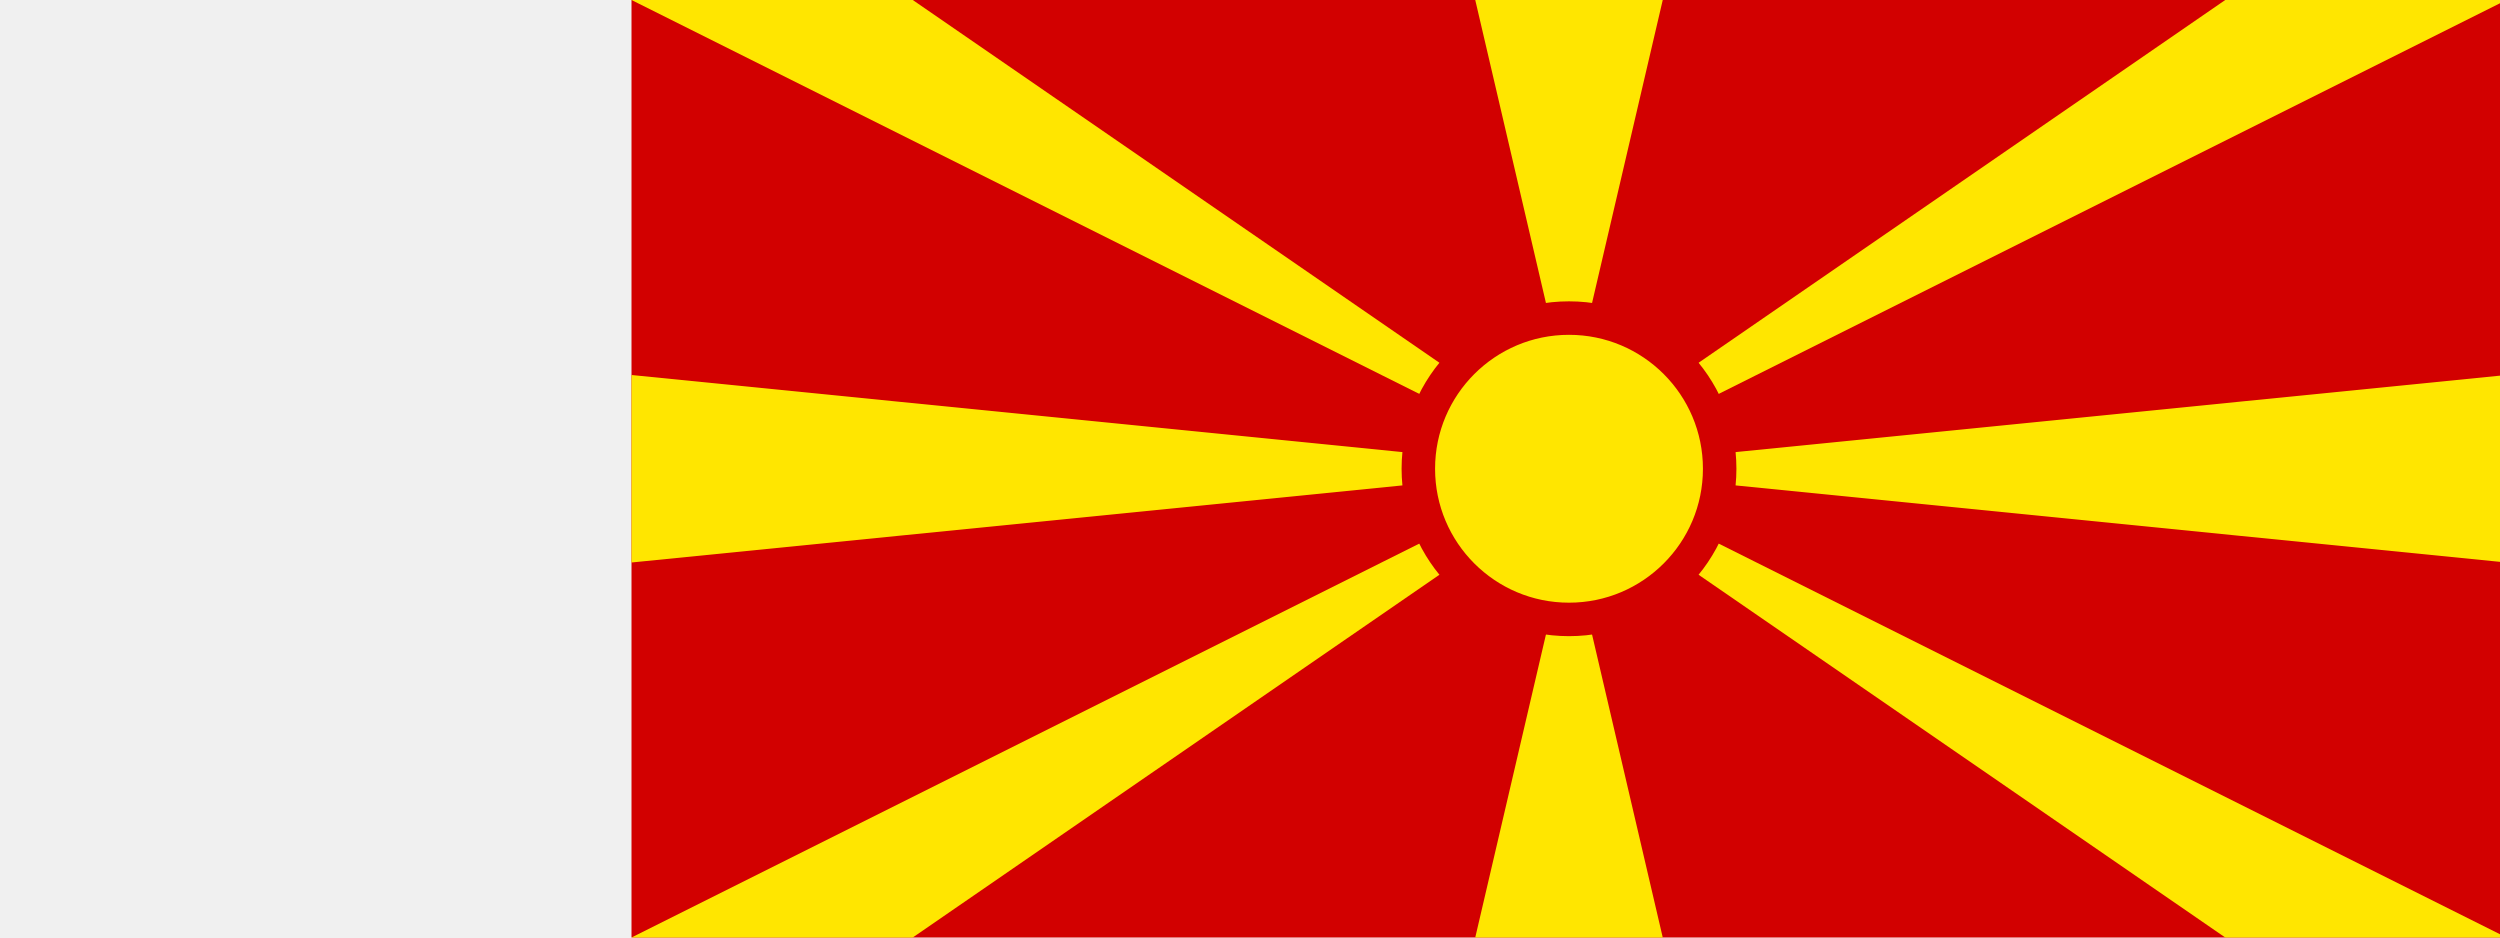
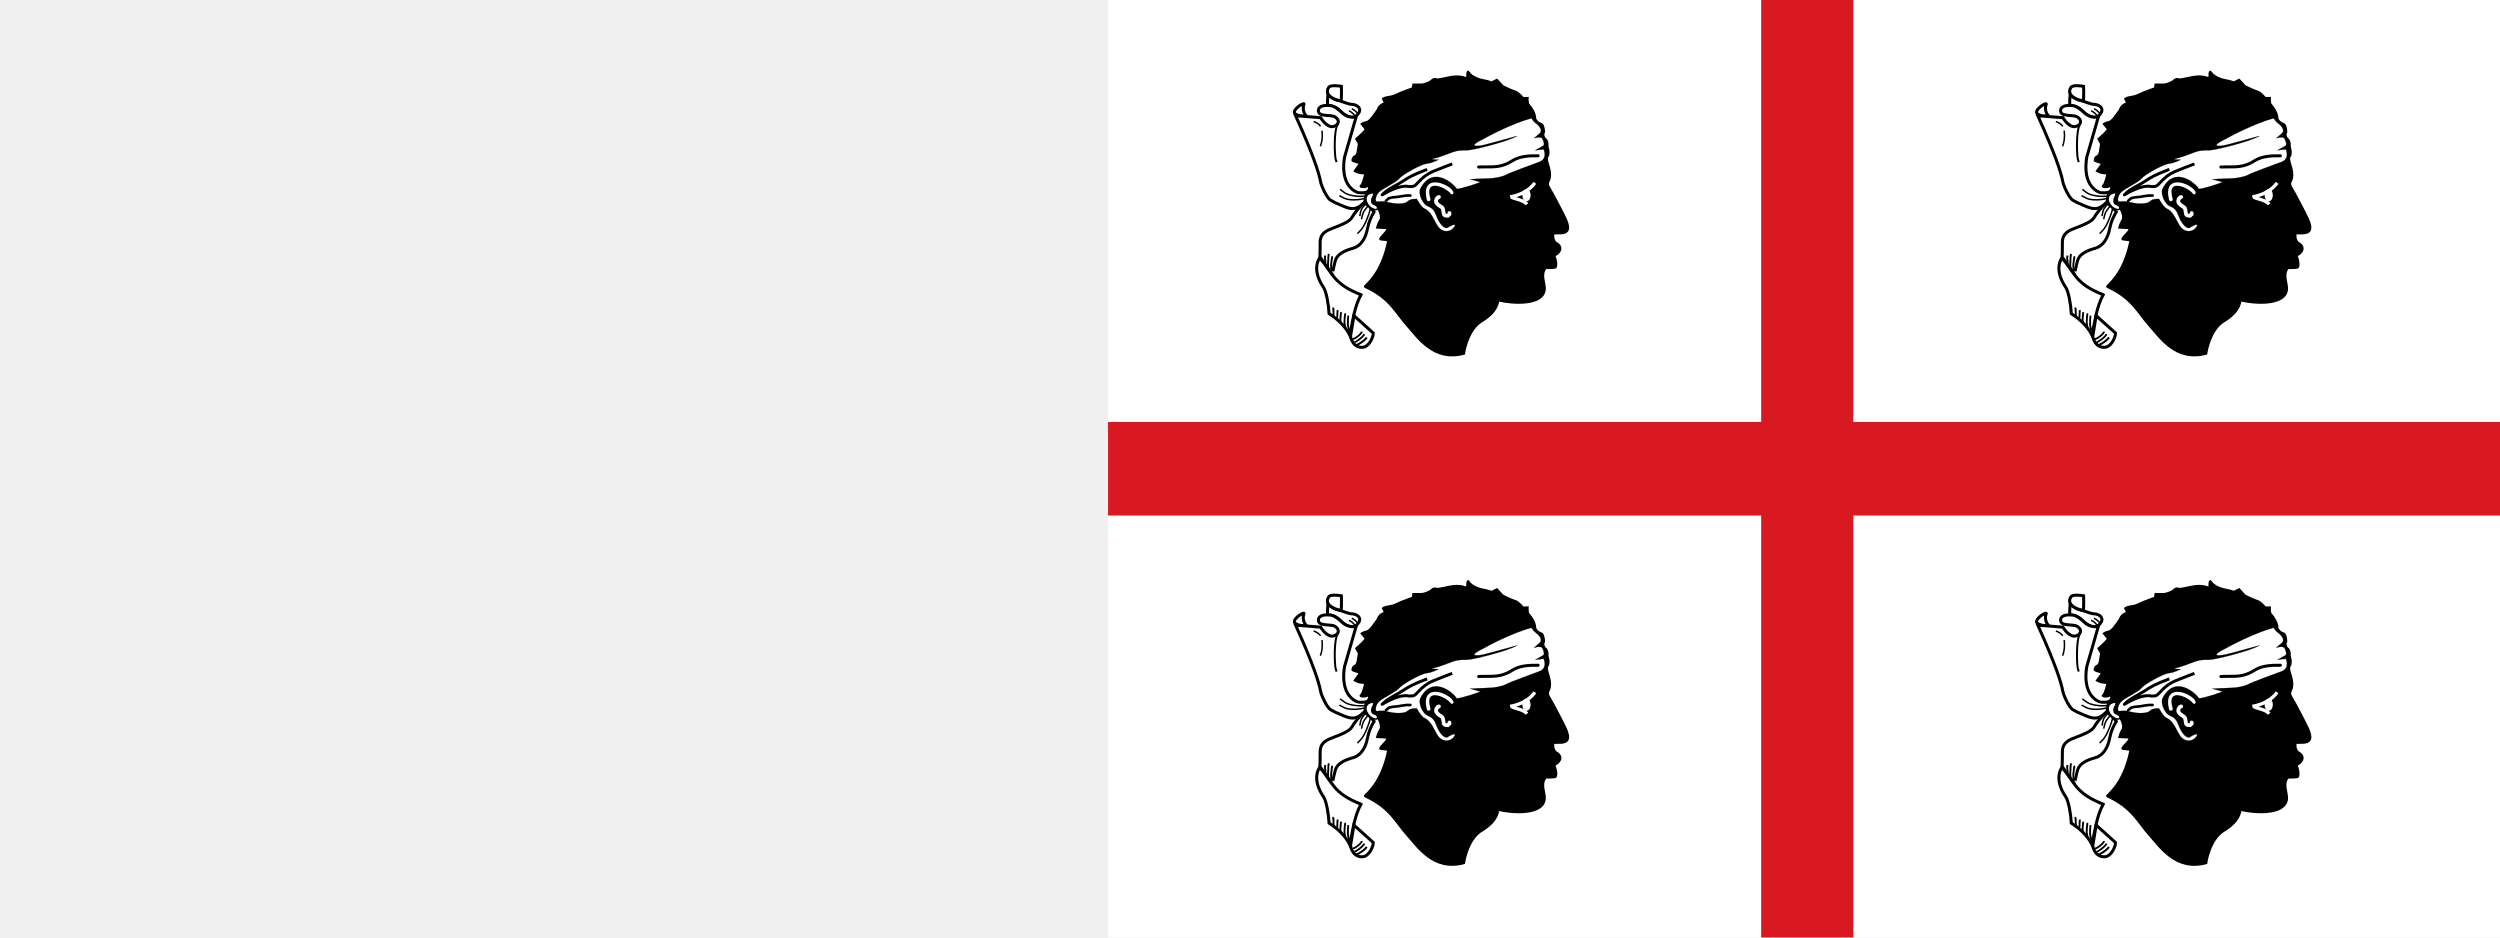
<svg xmlns="http://www.w3.org/2000/svg" xmlns:xlink="http://www.w3.org/1999/xlink" height="60" width="160" version="1.0" viewBox="-2100 -1470 933.333 350" id="svg2">
  <defs id="defs4">
    <path id="D" d="m -31.5,0 33,0 a 30,30 0 0 0 30,-30 l 0,-10 a 30,30 0 0 0 -30,-30 l -33,0 z m 13,-13 19,0 a 19,19 0 0 0 19,-19 l 0,-6 a 19,19 0 0 0 -19,-19 l -19,0 z" style="fill-rule:evenodd" />
    <path id="E" transform="translate(-31.5,0)" d="m 0,0 63,0 0,-13 -51,0 0,-18 40,0 0,-12 -40,0 0,-14 48,0 0,-13 -60,0 z" />
    <path id="e" d="m -26.25,0 52.5,0 0,-12 -40.5,0 0,-16 33,0 0,-12 -33,0 0,-11 39.25,0 0,-12 -51.25,0 z" />
    <g id="G">
      <clipPath id="gcut">
        <path d="m -31.5,0 0,-70 63,0 0,70 z M 0,-47 l 0,12 31.5,0 0,-12 z" id="path11" />
      </clipPath>
      <use xlink:href="#O" clip-path="url(#gcut)" id="use13" x="0" y="0" width="100%" height="100%" />
      <rect y="-35" x="5" height="10" width="26.5" id="rect15" />
      <rect y="-35" x="21.5" height="35" width="10" id="rect17" />
    </g>
    <path id="M" d="m -31.5,0 12,0 0,-48 14,48 11,0 14,-48 0,48 12,0 0,-70 -17.5,0 -14,48 -14,-48 -17.5,0 z" />
    <path id="O" d="M 0,0 A 31.5,35 0 0 0 0,-70 31.5,35 0 0 0 0,0 m 0,-13 a 18.5,22 0 0 0 0,-44 18.5,22 0 0 0 0,44" style="fill-rule:evenodd" />
    <path id="P" d="m -31.5,0 13,0 0,-26 28,0 a 22,22 0 0 0 0,-44 l -40,0 z m 13,-39 27,0 a 9,9 0 0 0 0,-18 l -27,0 z" style="fill-rule:evenodd" />
    <g id="R">
      <use xlink:href="#P" id="use23" x="0" y="0" width="100%" height="100%" />
      <path d="m 28,0 c 0,-10 0,-32 -15,-32 l -19,0 c 22,0 22,22 22,32" id="path25" />
    </g>
    <path id="S" d="m -15.75,-22 c 0,7 6.75,10.5 16.75,10.5 10,0 14.74,-3.25 14.75,-7.75 C 15.75,-33.5 -31,-24.5 -30.75,-49.5 -30.5,-71 -6,-70 3,-70 c 9,0 26,4 25.75,21.25 l -15.25,0 c 0,-7.5 -7,-10.25 -15,-10.25 -7.75,0 -13.25,1.25 -13.25,8.5 -0.25,11.75 46.25,4 46.25,28.75 C 31.5,-3.5 13.5,0 0,0 -11.5,0 -31.55,-4.5 -31.5,-22 Z" />
    <g id="star" style="fill:#ffffff">
      <g id="c">
        <path id="t" transform="matrix(0.9510565,0.309017,-0.309017,0.9510565,-0.309017,-0.04894348)" d="M 0,-1 0,0 0.5,0" />
        <use xlink:href="#t" transform="scale(-1,1)" id="use31" x="0" y="0" width="100%" height="100%" />
      </g>
      <use xlink:href="#c" transform="matrix(0.309017,0.9510565,-0.9510565,0.309017,0,0)" id="use33" x="0" y="0" width="100%" height="100%" />
      <use xlink:href="#c" transform="matrix(0.309017,-0.9510565,0.9510565,0.309017,0,0)" id="use35" x="0" y="0" width="100%" height="100%" />
      <use xlink:href="#c" transform="matrix(-0.809017,0.5877853,-0.5877853,-0.809017,0,0)" id="use37" x="0" y="0" width="100%" height="100%" />
      <use xlink:href="#c" transform="matrix(-0.809017,-0.5877853,0.5877853,-0.809017,0,0)" id="use39" x="0" y="0" width="100%" height="100%" />
    </g>
    <use id="star1" xlink:href="#star" transform="scale(31.5,31.5)" x="0" y="0" width="100%" height="100%" />
    <use id="star2" xlink:href="#star" transform="scale(26.25,26.25)" x="0" y="0" width="100%" height="100%" />
    <use id="star3" xlink:href="#star" transform="scale(21,21)" x="0" y="0" width="100%" height="100%" />
    <use id="star4" xlink:href="#star" transform="scale(15,15)" x="0" y="0" width="100%" height="100%" />
    <use id="star5" xlink:href="#star" transform="scale(10.5,10.5)" x="0" y="0" width="100%" height="100%" />
  </defs>
  <clipPath id="band">
    <circle r="735" id="circle53" cx="0" cy="0" />
  </clipPath>
-   <rect style="fill:#d20000" y="-1470" x="-1864.24" width="700" height="350" id="rect4256" />
-   <g style="fill:#ffe600" id="g4258" transform="matrix(12.5,0,0,12.5,-1864.24,-1470)">
-     <path d="M 0,0 8.4,0 28,13.5 47.6,0 56,0 0,28 8.4,28 28,14.5 47.6,28 56,28 Z m 56,11.2 0,5.6 -56,-5.6 0,0 0,5.6 z M 25.2,0 28,12 30.8,0 Z m 0,28 2.8,-12 2.8,12 z" id="path4260" />
-     <circle style="stroke:#d20000" cx="28" cy="14" r="4.5" id="circle4262" />
+   <rect style="display:inline;overflow:visible;visibility:visible;fill:#ffffff;fill-opacity:1;fill-rule:evenodd;stroke:none;stroke-width:0.583px;marker:none;enable-background:accumulate" id="rect3367" y="-1470" x="-1686.332" height="350" width="522.083" />
+   <path style="display:inline;overflow:visible;visibility:visible;fill:#d81921;fill-opacity:1;fill-rule:evenodd;stroke:none;stroke-width:0.583px;marker:none;enable-background:accumulate" id="rect3322" d="m -1442.488,-1470 v 157.531 h -243.844 v 34.938 h 243.844 v 157.531 h 34.395 v -157.531 h 243.844 v -34.938 h -243.844 v -157.531 z" />
+   <g id="g3219" transform="matrix(0.4485252,0,0,0.4481434,-1429.219,-1475.249)">
+     <path d="m -358.642,251.264 c 20.142,9.347 25.065,21.656 33.96,31.473 8.895,9.817 22.157,30.937 47.952,23.797 0.809,-5.289 4.141,-19.877 13.867,-26.474 6.01,-3.673 13.342,-8.925 14.676,-17.85 10.674,2.677 37.403,4.819 38.693,-9.371 0.445,-4.909 -3.746,-12.429 0.736,-17.607 1.012,0.032 6.685,0.146 8.172,-0.55 1.556,-1.845 0.02,-8.555 -1.108,-10.046 l 0.012,-0.062 c 2.663,-0.244 9.533,-6.543 1.083,-11.005 -2.228,-2.628 -1.838,-4.776 -1.831,-7.198 1.396,0.019 4.827,-0.021 5.329,-0.054 8.907,-0.033 7.763,-5.799 5.197,-11.936 -1.779,-4.016 -11.809,-23.205 -13.588,-25.882 -1.779,-2.677 -1.779,-4.016 -0.445,-6.694 1.334,-2.678 0.89,-7.14 0,-10.264 -0.889,-3.124 -2.668,-8.032 -1.334,-9.371 1.334,-1.339 0.889,-5.801 0.445,-6.694 -0.445,-0.893 -0.445,-3.124 -0.445,-4.016 0,-0.893 -0.445,-3.124 -1.779,-4.016 -1.334,-0.893 -2.224,-4.016 -1.334,-4.909 0.889,-0.893 -0.445,-7.14 -1.779,-7.586 -1.334,-0.446 -4.003,-1.339 -5.337,-4.462 0.158,-4.407 -3.292,-9.408 -5.337,-11.602 -1.334,-1.339 -0.89,-5.801 -0.89,-5.801 l -3.913,0.09 c -0.426,-0.143 -3.647,-4.552 -6.761,-5.445 -3.113,-0.892 -10.229,-4.462 -10.229,-4.462 l -4.892,-5.355 -4.447,2.231 c 0,0 -3.558,-1.339 -6.671,-1.785 -3.113,-0.446 -9.784,-2.677 -12.008,-6.247 -2.224,-3.57 -1.779,4.249 -1.85,4.676 -0.284,0.071 -3.932,-1.999 -10.158,-1.553 -6.226,0.446 -13.342,3.124 -15.566,2.231 -2.224,-0.892 -4.447,1.785 -4.447,1.785 0,0 -4.447,2.677 -8.005,2.677 -3.558,0 -6.671,0 -6.671,0 l -0.445,3.124 c 0,0 -6.671,2.303 -9.784,3.641 -3.113,1.339 -5.782,3.052 -9.784,3.499 -4.003,0.446 -5.337,1.785 -5.337,1.785 l 1.779,3.57 c 0,0 -4.803,0.982 -6.226,5.801 -2.668,3.57 -6.226,9.371 -8.895,9.817 -2.668,0.446 -4.447,1.785 -4.447,1.785 l 3.558,4.462 c 0,0 -0.889,1.339 -2.668,3.124 -1.779,1.785 -5.337,4.909 -5.337,4.909 l 2.224,4.016 c 0,0 0,0.893 -0.445,3.124 -0.445,2.231 -0.445,6.247 -2.668,7.14 -2.224,0.893 -2.224,3.57 -2.224,3.57 0,0 -0.445,0.446 2.224,1.339 2.668,0.893 4.447,0.893 3.113,2.677 -1.334,1.785 -3.558,4.909 -3.558,4.909 0,0 2.224,1.339 4.447,1.785 2.224,0.446 4.447,0.446 4.447,0.446 0,0 -1.779,8.479 -3.558,9.817 -1.779,1.339 2.669,2.231 5.337,0.893 2.668,-1.339 1.001,4.016 -0.778,4.462 -1.779,0.446 0.646,1.071 2.736,1.093 1.779,-0.446 4.069,-0.134 3.046,2.499 -1.334,3.57 -2.78,5.333 0.778,7.118 3.558,1.785 6.783,9.817 5.004,12.495 -1.779,2.677 -2.78,6.694 -2.78,6.694 l 8.45,0.446 c 0,0 0.578,1.339 -1.645,3.57 -2.224,2.231 -4.447,4.775 -4.136,5.399 -0.067,0.966 6.693,0.574 6.626,1.54 -5.751,28.525 -19.411,36.525 -19.43,38.028 l 1.082,0.76 v 0 0 0 0 0 0 0 0 0 0 0 0 0 0 0 0 0 0 z" id="path3314-2" style="fill:#000000;fill-rule:evenodd;stroke:#000000;stroke-width:1.26" />
+     <path d="m -216.936,114.627 c 2.964,2.23 5.557,5.948 2.964,8.178 -3.334,2.974 -4.816,4.089 -4.816,4.089 0,0 5.928,-1.859 7.039,0.372 1.111,2.23 2.409,5.623 0,6.32 -1.852,1.115 -5.928,3.346 -5.928,3.346 0,0 9.262,-1.115 7.039,-0.744 1.111,2.974 2.223,8.178 -3.705,10.409 -5.928,2.23 -24.453,8.922 -27.787,10.781 -3.334,1.859 -10.744,2.974 -14.449,2.974 -3.705,0 -17.415,0.743 -15.19,0.743 l 8.151,2.23 c 1.39,0.14 -16.858,6.225 -19.545,5.669 -1.435,-3.346 -20.098,-20.91 -30.472,0.651 -1.111,4.833 2.593,12.268 6.298,13.754 3.705,1.487 5.557,3.346 7.039,7.435 1.482,4.089 5.276,11.384 9.353,10.781 5.606,-3.671 8.06,-3.346 5.466,-0.372 -2.872,4.09 -9.586,4.276 -12.967,-0.744 -2.825,-3.485 -5.37,-12.499 -11.115,-14.87 -2.964,-1.115 -6.669,-8.178 -6.669,-8.178 0,0 -5.187,-0.372 -7.41,1.859 -2.223,2.23 -7.78,2.23 -11.115,1.859 -3.334,-0.372 -8.939,-1.626 -7.086,-1.626 1.852,0 -5.142,-0.232 -7.365,0.14 -2.223,0.372 -1.48,-5.577 2.224,-8.551 3.705,-2.974 14.079,-7.807 16.302,-10.78 2.223,-2.974 18.154,-11.896 22.6,-12.268 4.446,-0.372 10.003,-3.346 10.003,-3.346 0,0 -8.337,-0.139 -4.262,-0.882 4.075,-0.743 12.042,-3.95 16.118,-5.437 4.075,-1.487 7.41,-1.487 11.856,-1.487 4.446,0 33.961,-7.253 41.325,-11.762 5.557,-1.859 -26.367,7.441 -30.072,7.813 -6.298,0.929 -8.29,-0.325 2.084,-5.344 4.446,-2.602 24.246,-13.02 40.093,-17.373 1.622,1.628 1.032,2.132 3.996,4.362 z" id="path3316-3" style="fill:#ffffff;fill-rule:evenodd;stroke:#000000;stroke-width:0.158px" />
+     <path d="m -297.838,175.826 c -0.144,0.017 -0.742,0.123 -1.125,0.525 -0.425,0.55 -0.785,1.044 -1,1.575 -0.158,0.709 -0.365,1.295 -0.25,1.969 0.24,0.661 0.561,1.131 1,1.575 0.495,0.613 0.855,0.924 1.375,1.313 0.58,0.275 1.135,0.812 1.625,1.05 0.235,0.319 0.838,0.554 1.125,0.919 0.333,0.448 0.59,0.671 0.625,1.313 0.216,0.638 0.289,1.423 0.375,2.101 0.123,0.745 0.297,1.445 0.375,2.101 0.312,0.562 0.653,0.85 1.375,1.05 0.597,0.106 1.215,0.131 1.875,0.131 0.374,-0.359 1.01,-0.764 1.375,-1.182 0,-0.35 0,-0.7 0,-1.05" id="path3318-3" style="fill:none;stroke:#ffffff;stroke-width:3.189px;stroke-linecap:round" />
+     <path d="m -287.419,172.896 c -3.198,-5.161 -23.218,-14.647 -18.352,3.766 1.112,1.953 -0.973,2.79 -1.529,1.395 -5.144,-21.762 16.962,-12.694 20.437,-6.975 1.39,2.372 -0.556,1.953 -0.556,1.813 z" id="path3320-4" style="fill:#ffffff;fill-rule:evenodd;stroke:#ffffff;stroke-width:1.26px" />
+     <path d="m -215.263,141.51 c -7.508,-0.14 -15.432,0.279 -21.549,4.185 -6.117,3.906 -11.539,5.022 -18.074,5.022 -6.534,0 -9.871,0.14 -9.871,0.14 v 0" id="path3405-1" style="fill:none;stroke:#000000;stroke-width:2.521px;stroke-linecap:round" />
+     <path d="m -307.656,152.818 c -12.546,4.873 -14.77,6.306 -20.067,9.746 -5.297,3.44 -7.256,4.013 -11.717,6.879 -3.318,2.006 -5.297,4.299 -5.297,4.299 -2.857,2.293 12.395,-8.886 22.304,-6.592 3.624,0 4.182,0 7.528,-3.726 3.346,-3.726 7.249,-6.879 12.825,-9.172 5.576,-2.293 15.334,-6.019 15.334,-6.019" id="path3324-1" style="fill:none;stroke:#000000;stroke-width:2.49px" />
+     <path d="m -321.597,174.602 c -0.76,0 -3.925,-0.12 -5.142,0.287 -1.062,0.144 -2.761,0.282 -3.714,0.573 -1.615,0.193 -3.105,0.53 -4.856,0.573 -1.884,0.017 -2.554,0.594 -4.285,0.86 -0.541,0.679 -1.563,1.494 -2.285,2.006" id="path3326-3" style="fill:none;stroke:#000000;stroke-width:2.206px;stroke-linecap:round" />
+     <path d="m -217.944,164.038 c -4.607,6.375 -11.666,9.87 -19.383,11.528 0.195,1.873 9.365,1.993 12.783,6.338" id="path3409-8" style="fill:none;stroke:#ffffff;stroke-width:2.836px" />
+     <path d="m -390.265,90.619 c -0.147,1.628 -0.657,8.735 0.049,8.815 3.999,0.573 6.758,1.245 10.186,4.685 3.428,3.44 11.273,9.296 15.721,1.257 2.285,-4.586 -3.281,-6.731 -6.137,-6.731 -2.807,-0.099 -7.219,-2.274 -11.789,-3.421 -4.571,-1.146 -6.426,-4.093 -6.997,-3.519 z" id="path3330-7" style="fill:#ffffff;stroke:#000000;stroke-width:2.521px;stroke-linecap:butt;stroke-linejoin:miter" />
+     <path d="m -408.278,108.177 c -0.626,-0.346 -3.59,-4.319 -2.056,-9.163 2.223,-3.346 -10.066,3.602 -7.472,7.32 3.282,2.565 9.784,2.534 9.528,1.843 z" id="path3332-4" style="fill:#ffffff;stroke:#000000;stroke-width:2.521px;stroke-linecap:butt;stroke-linejoin:miter" />
+     <path d="m -379.012,92.659 c 0.053,-0.758 0.144,-7.541 0.029,-9.038 -2.296,-0.346 -9.095,-1.335 -10.577,0.895 -5.271,7.99 10.079,11.971 10.45,10.856 l 0.098,-2.713 v 0 z" id="path3334-2" style="fill:#ffffff;stroke:#000000;stroke-width:2.521px;stroke-linecap:butt;stroke-linejoin:miter" />
+     <path d="m -366.616,108.679 -9.633,33.457 c 0,0 -5.438,23.749 11.115,30.111 5.187,0.372 7.039,-0.372 7.039,-0.372 l -1.482,8.178 c -7.348,7.603 -12.086,5.807 -18.384,3.204 -6.298,-2.602 -6.554,-2.806 -9.888,-4.665 -3.334,-1.859 -7.932,-12.336 -8.443,-15.315 -1.43,-7.702 -6.256,-22.832 -20.748,-54.971 2.615,-0.23 19.662,1.498 20.81,1.498 0.574,0.921 3.255,5.316 7.384,7.053 4.535,1.859 11.066,-3.499 4.446,-7.807 -3.235,-2.069 -13.971,0.369 -13.771,-5.257 0.273,-4.888 7.473,-4.408 10.436,-4.037 2.964,0.372 7.039,3.717 8.892,5.576 4.149,4.163 10.003,4.833 12.226,3.346 z" id="path3414-7" style="fill:#ffffff;stroke:#000000;stroke-width:2.521px;stroke-linecap:butt;stroke-linejoin:miter" />
+     <path d="m -351.796,188.232 c -2.223,3.717 -4.446,8.178 -5.557,14.126 -1.111,5.948 -4.321,14.267 -12.597,16.357 -6.669,1.859 -12.597,4.833 -14.079,10.037 -1.482,5.204 -2.541,11.843 -2.541,11.728 l -10.311,-14.639 c 0.115,-1.958 0.193,-6.728 0.193,-12.304 0.115,-8.11 6.105,-10.089 12.033,-12.32 5.928,-2.23 12.571,-5 14.423,-8.346 1.853,-3.346 6.58,-9.1 9.174,-11.33 2.593,-2.23 9.262,6.691 9.262,6.691 z" id="path3416-7" style="fill:#ffffff;stroke:#000000;stroke-width:2.521px;stroke-linecap:butt;stroke-linejoin:miter" />
+     <path d="m -362.694,257.241 c -5.727,10.333 -7.038,23.6 -9.393,33.485 -4.086,-7.788 -10.448,-13.34 -17.155,-17.711 -0.393,-7.754 -2.35,-18.459 -4.573,-21.805 -10.737,-15.7 -3.181,-24.689 -3.181,-24.689 10.729,12.643 11.1,21.688 34.284,30.701 l 0.018,0.019 v 0 0 z" id="path3340-9" style="fill:#ffffff;stroke:#000000;stroke-width:2.521px" />
+     <path d="m -352.489,289.177 c 0.295,2.564 -3.125,11.48 -8.914,11.878 -5.687,0.391 -8.968,-3.998 -10.008,-9.129 l 2.85,-17.231 z" id="path3419-3" style="fill:#ffffff;stroke:#000000;stroke-width:2.521px" />
+     <path d="m -352.449,174.888 c 1.143,-3.153 -0.571,-3.153 -3.714,-1.72 -5.142,3.153 -1.428,11.179 4.285,12.898 3.142,1.433 4.856,-2.293 0.286,-4.013 -4.285,-1.147 -0.857,-7.452 -0.857,-7.166 h -0.286 z" id="path3421-1" style="fill:#ffffff;fill-rule:evenodd;stroke:#000000;stroke-width:1.26px" />
+     <path d="m -389.587,223.937 c 0,0.13 0,0.259 0,0.389 0,-1.05 0.019,-0.516 -0.286,1.555 0,2.103 -0.157,3.87 -0.286,5.832 0,1.625 0.192,2.788 0.286,4.277" id="path3423-9" style="fill:#ffffff;stroke:#000000;stroke-width:1.576px" />
+     <path d="m -386.73,225.879 c 0,0.237 0,0.473 0,0.71 0,-1.313 0.037,-0.942 -0.286,1.065 -0.115,2 -0.515,3.045 -0.571,4.969 0,1.953 0.232,3.469 0.286,5.324" id="path3348-8" style="fill:#ffffff;stroke:#000000;stroke-width:1.576px" />
+     <path d="m -385.301,268.617 c -0.095,0 -0.19,0 -0.286,0 0.076,0.27 0,1.806 0,2.832 0,1.545 0.029,3.053 0.286,4.047" id="path3426-6" style="fill:#ffffff;stroke:#000000;stroke-width:1.576px" />
+     <path d="m -382.159,270.05 c 0,0.191 0,0.382 0,0.573 v -0.573 c 0,0.191 0,0.382 0,0.573 v -0.573 c -0.062,2.118 -0.286,3.29 -0.286,5.446 0,0.659 -0.124,1.159 0.286,1.433" id="path3429-5" style="fill:#ffffff;stroke:#000000;stroke-width:1.576px" />
+     <path d="m -379.302,271.77 c -0.116,2.308 -0.501,3.819 -0.571,6.191 0,1.191 0.238,1.324 0.286,2.408" id="path3431-0" style="fill:#ffffff;stroke:#000000;stroke-width:1.576px" />
+     <path d="m -375.874,273.516 c 0,0.121 0,0.242 0,0.362 0,-0.978 0.019,-0.48 -0.286,1.449 -0.052,1.78 -0.286,2.739 -0.286,4.709 0.053,1.892 0.47,2.681 0.571,4.346" id="path3433-2" style="fill:#ffffff;stroke:#000000;stroke-width:1.576px" />
+     <path d="m -373.303,274.636 c 0,0.512 -0.155,2.499 -0.286,3.726 0,1.338 0,2.675 0,4.013 0.159,1.336 0.449,2.771 0.857,3.726 0,0.287 0,0.573 0,0.86" id="path3435-8" style="fill:#ffffff;stroke:#000000;stroke-width:1.576px" />
+     <path d="m -392.443,224.569 c -0.073,0.538 -0.496,2.594 0,3.916 0,1.168 0.133,1.767 0.286,2.611" id="path3360-6" style="fill:#ffffff;stroke:#000000;stroke-width:1.576px" />
+     <path d="m -359.457,175.006 c -3.834,0.789 -13.173,0 -16.909,-2.762 -3.736,-2.762 -3.736,-2.762 -3.736,-2.762" id="path3362-0" style="fill:#ffffff;stroke:#000000;stroke-width:1.26" />
+     <path d="m -359.47,176.892 c -3.662,1.385 -13.009,2.083 -17.131,-0.054 -4.123,-2.137 -4.123,-2.137 -4.123,-2.137" id="path3364-2" style="fill:#ffffff;stroke:#000000;stroke-width:1.26" />
+     <path d="m -359.162,181.911 c -1.966,2.367 -3.343,3.551 -3.932,6.707 -0.59,3.156 -0.59,3.156 -0.59,3.156" id="path3366-4" style="fill:#ffffff;stroke:#000000;stroke-width:1.26px" />
+     <path d="m -356.802,183.094 c -2.359,3.354 -3.932,4.537 -4.719,7.891 -0.786,3.354 -0.786,3.354 -0.786,3.354" id="path3368-8" style="fill:#ffffff;stroke:#000000;stroke-width:1.26px" />
+     <path d="m -354.836,185.264 c -0.983,5.129 -4.915,14.796 -7.865,17.952 -2.949,3.156 -2.949,3.156 -2.949,3.156" id="path3370-6" style="fill:#ffffff;stroke:#000000;stroke-width:1.26" />
+     <path d="m -369.579,294.225 c 1.984,-0.258 5.843,-3.473 6.71,-4.628 0.866,-1.155 0.93,-1.642 0.93,-1.642" id="path3443-5" style="fill:#ffffff;stroke:#000000;stroke-width:1.507px" />
+     <path d="m -368.207,296.836 c 2.145,-0.521 6.321,-4.047 7.259,-5.239 0.938,-1.193 1.127,-1.503 1.127,-1.503" id="path3374-0" style="fill:#ffffff;stroke:#000000;stroke-width:1.507px" />
+     <path d="m -367.03,299.241 c 2.265,-0.25 6.951,-3.809 8.048,-5.098 1.096,-1.29 1.096,-1.29 1.096,-1.29" id="path3447-9" style="fill:#ffffff;stroke:#000000;stroke-width:1.705px" />
+     <path d="m -395.171,120.505 c 0.289,2.394 0.434,7.109 -0.434,10.083 -0.868,2.974 -0.868,2.974 -0.868,2.974" id="path3449-0" style="fill:#ffffff;stroke:#000000;stroke-width:1.26px" />
+     <path d="m -402.111,112.961 c 1.663,0.58 4.121,1.886 4.916,2.974 0.795,1.088 0.795,1.088 0.795,1.088" id="path3451-0" style="fill:#ffffff;stroke:#000000;stroke-width:1.26px" />
+     <path d="m -382.046,115.109 c -3.581,6.316 -2.47,26.952 -1.729,29.302 0.741,2.35 0.741,2.35 0.741,2.35" id="path3453-6" style="fill:#ffffff;stroke:#000000;stroke-width:1.658px" />
+     <path d="m -370.369,102.308 c 1.475,0.493 4.522,2.91 4.768,4.241" id="path3455-1" style="fill:#ffffff;stroke:#000000;stroke-width:1.26px" />
+     <path d="m -372.728,104.035 c 1.475,0.493 4.522,2.91 4.768,4.241" id="path3457-3" style="fill:#ffffff;stroke:#000000;stroke-width:1.26" />
+     <path d="m -224.647,170.37 c 2.92,-0.157 3.157,8.339 -0.606,8.142" id="path3459-8" style="fill:none;stroke:#ffffff;stroke-width:1.828" />
+     <path d="m -225.061,170.539 0.1,7.12 v 0" id="path3390-9" style="fill:none;stroke:#ffffff;stroke-width:4.502" />
+     <path d="m -225.259,170.37 c -2.92,-0.157 -3.157,8.339 0.606,8.142" id="path3392-3" style="fill:none;stroke:#ffffff;stroke-width:1.828" />
  </g>
+   <use x="0" y="0" xlink:href="#g3219" id="use3314" transform="translate(3.8285973e-5,190.1974)" width="895" height="600" />
+   <use x="0" y="0" xlink:href="#g3219" id="use3316" transform="translate(277.0961,-3.7079689e-6)" width="895" height="600" />
+   <use x="0" y="0" xlink:href="#g3219" id="use3318" transform="translate(277.0961,190.1974)" width="895" height="600" />
</svg>
